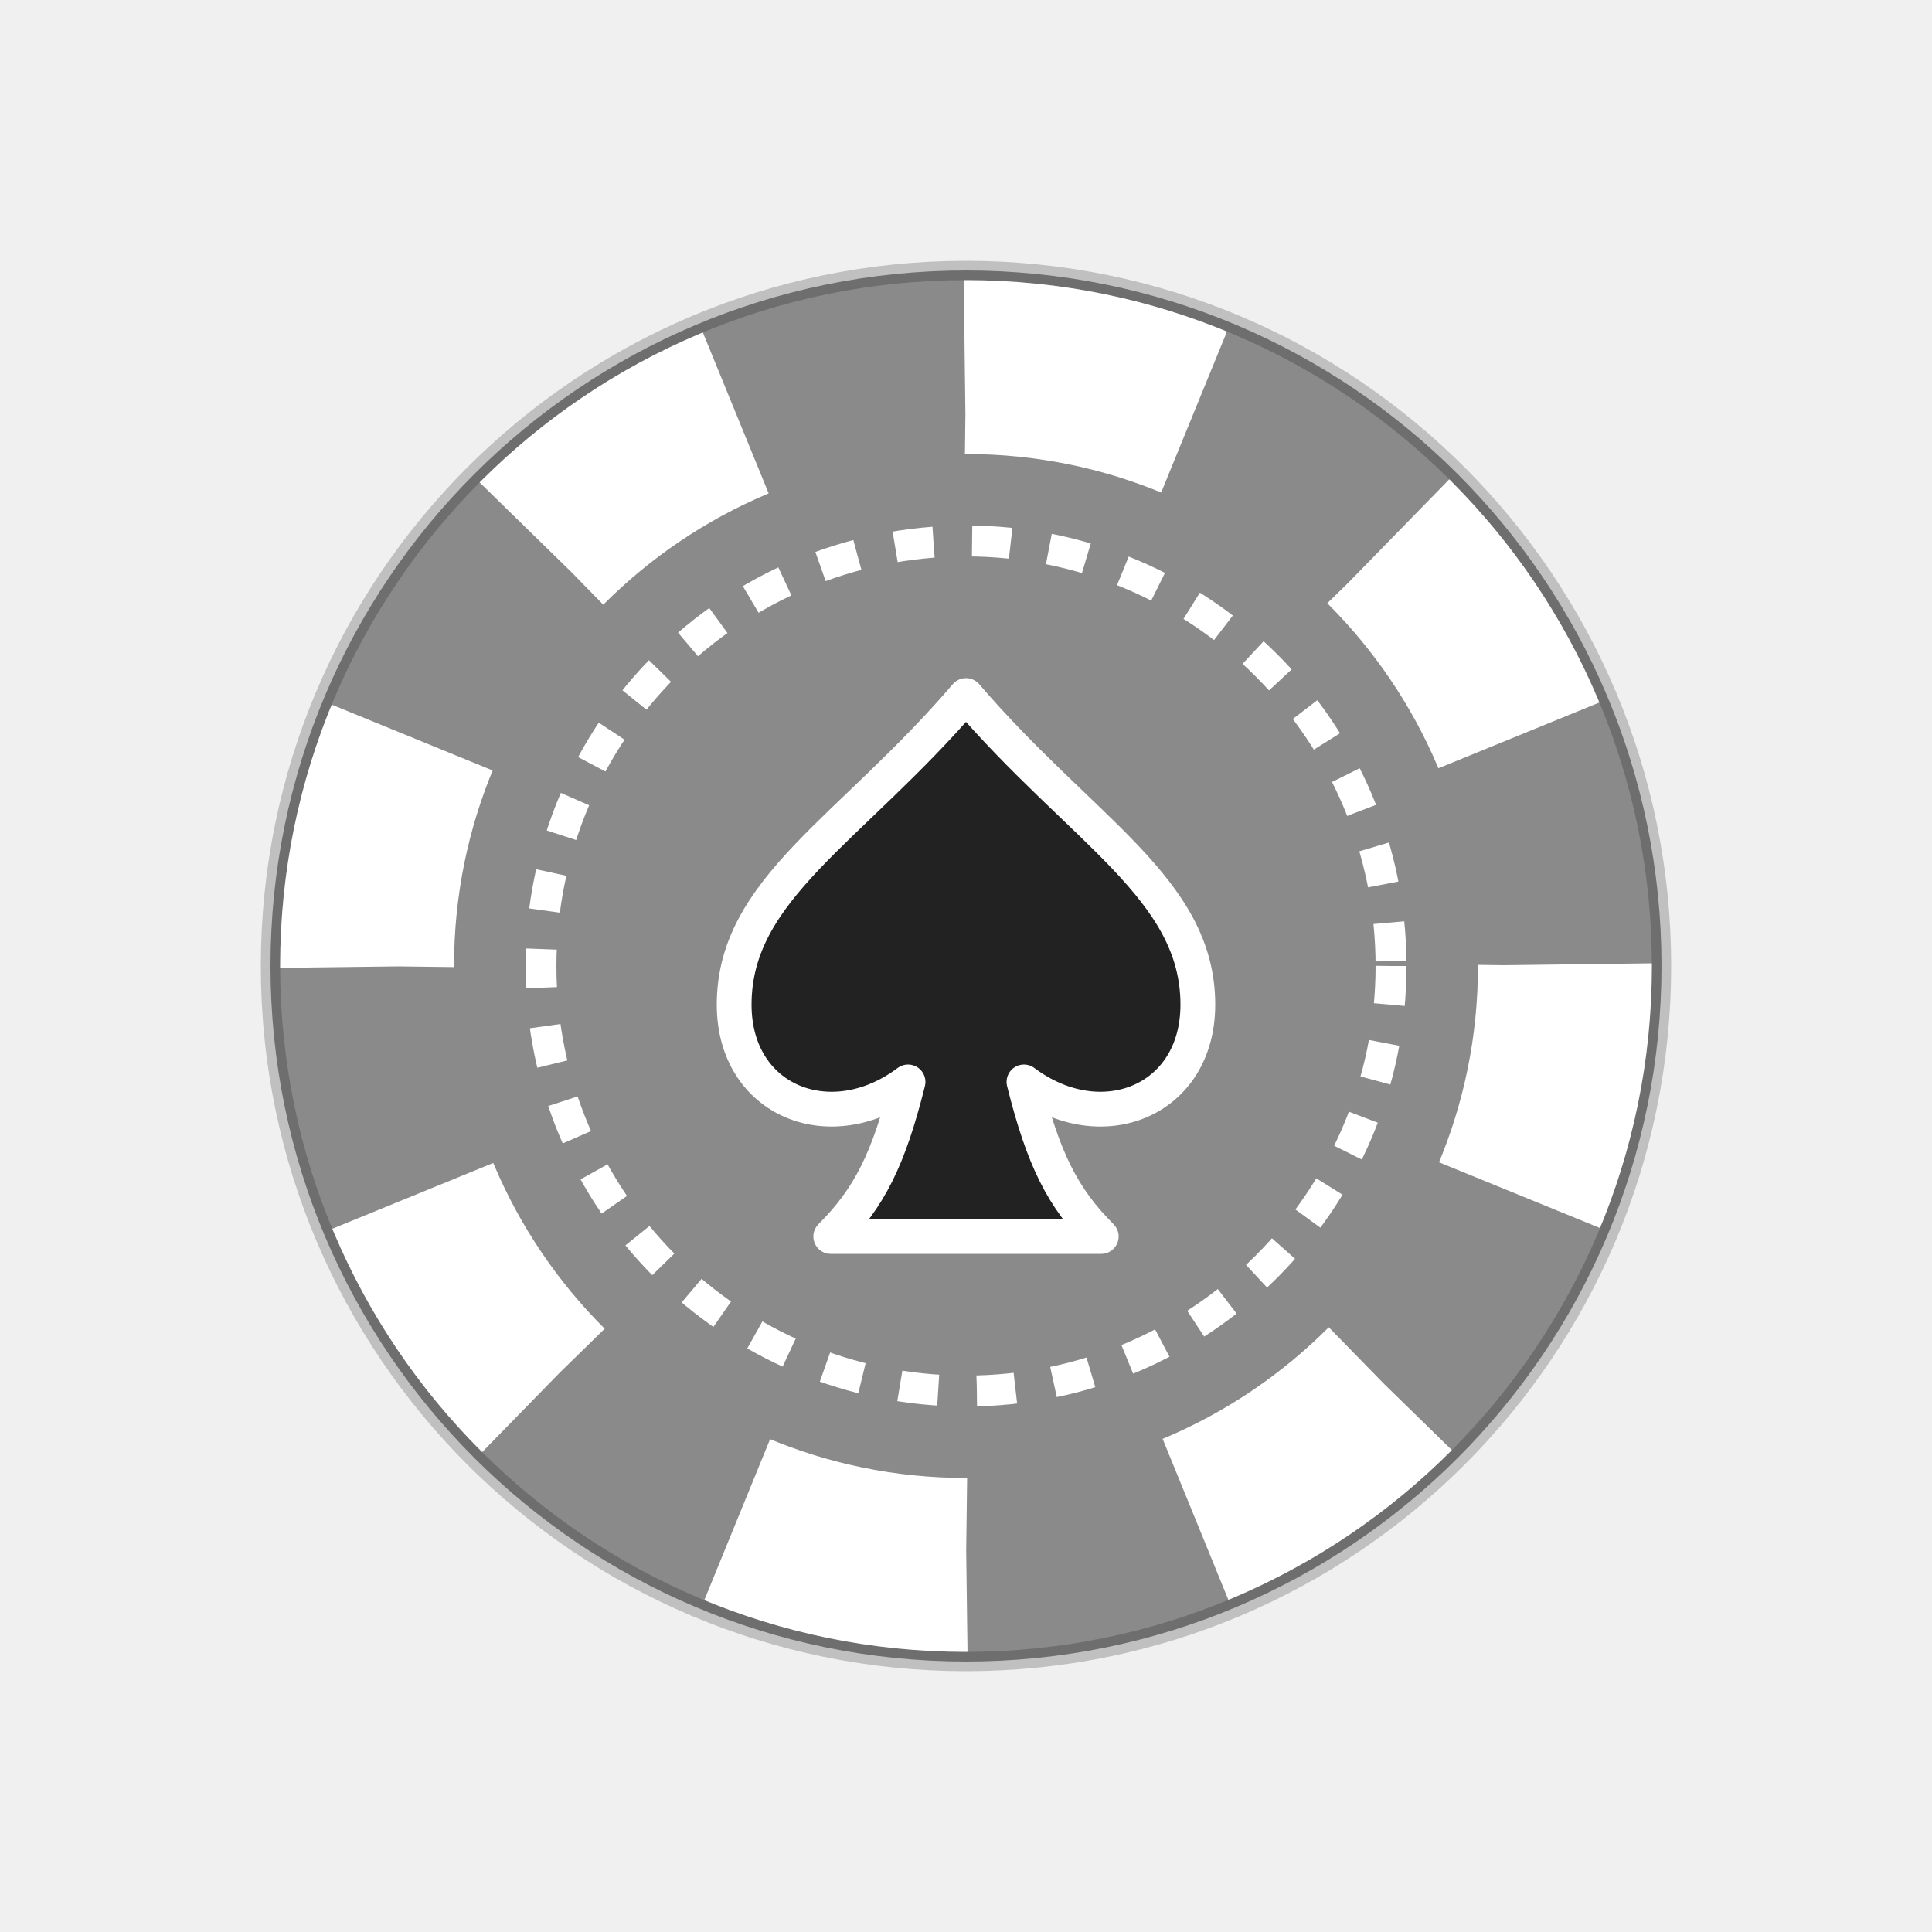
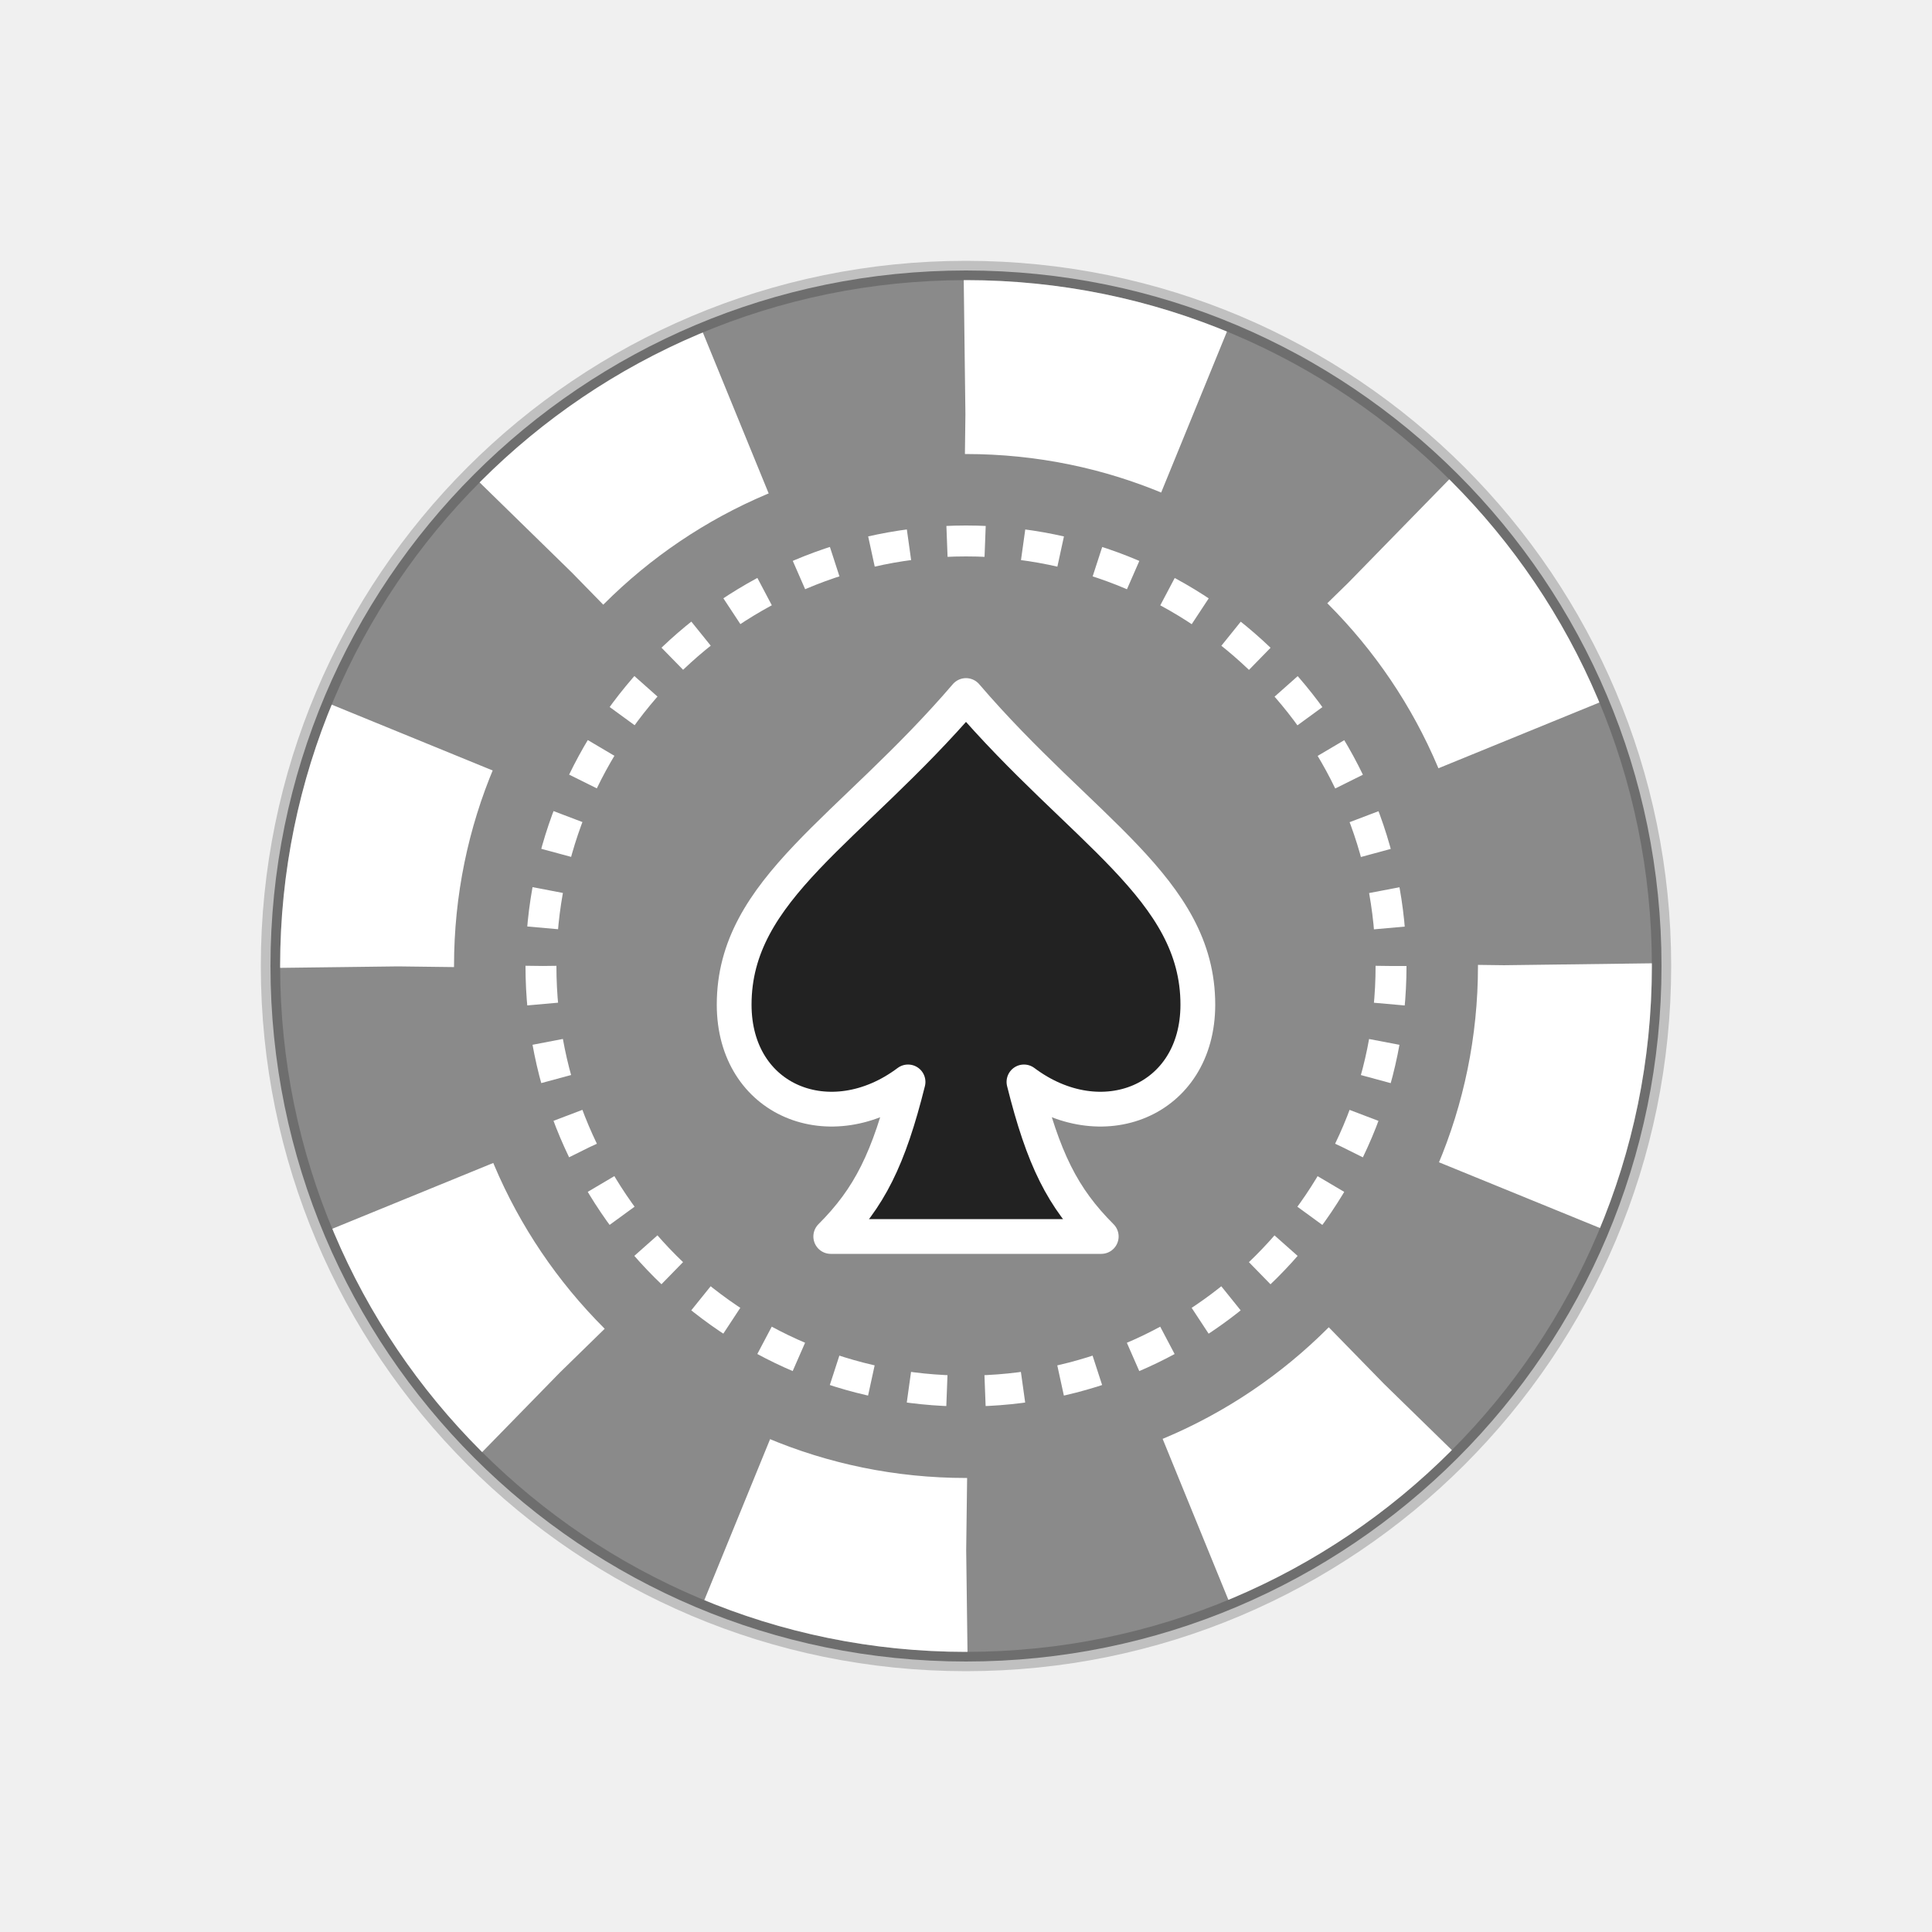
<svg xmlns="http://www.w3.org/2000/svg" viewBox="0 0 100 100" width="1024" height="1024">
  <circle cx="50" cy="50" r="36" fill="#8a8a8a" stroke="#000" stroke-opacity="0.2" stroke-width="1" />
  <circle cx="50" cy="50" r="31" fill="none" stroke="#fff" stroke-width="9" stroke-dasharray="12.17 12.17" />
-   <circle cx="50" cy="50" r="22" fill="#8a8a8a" stroke="#fff" stroke-width="1.6" stroke-dasharray="2 2" />
+   <circle cx="50" cy="50" r="22" fill="#8a8a8a" stroke="#fff" stroke-width="1.6" stroke-dasharray="1.975 1.975" />
  <path d="M50 36 C44 43 38 46 38 52 C38 57 43 59 47 56 C46 60 45 62 43 64 L57 64 C55 62 54 60 53 56 C57 59 62 57 62 52 C62 46 56 43 50 36 Z" fill="#222" stroke="#fff" stroke-width="1.8" stroke-linejoin="round" />
</svg>
